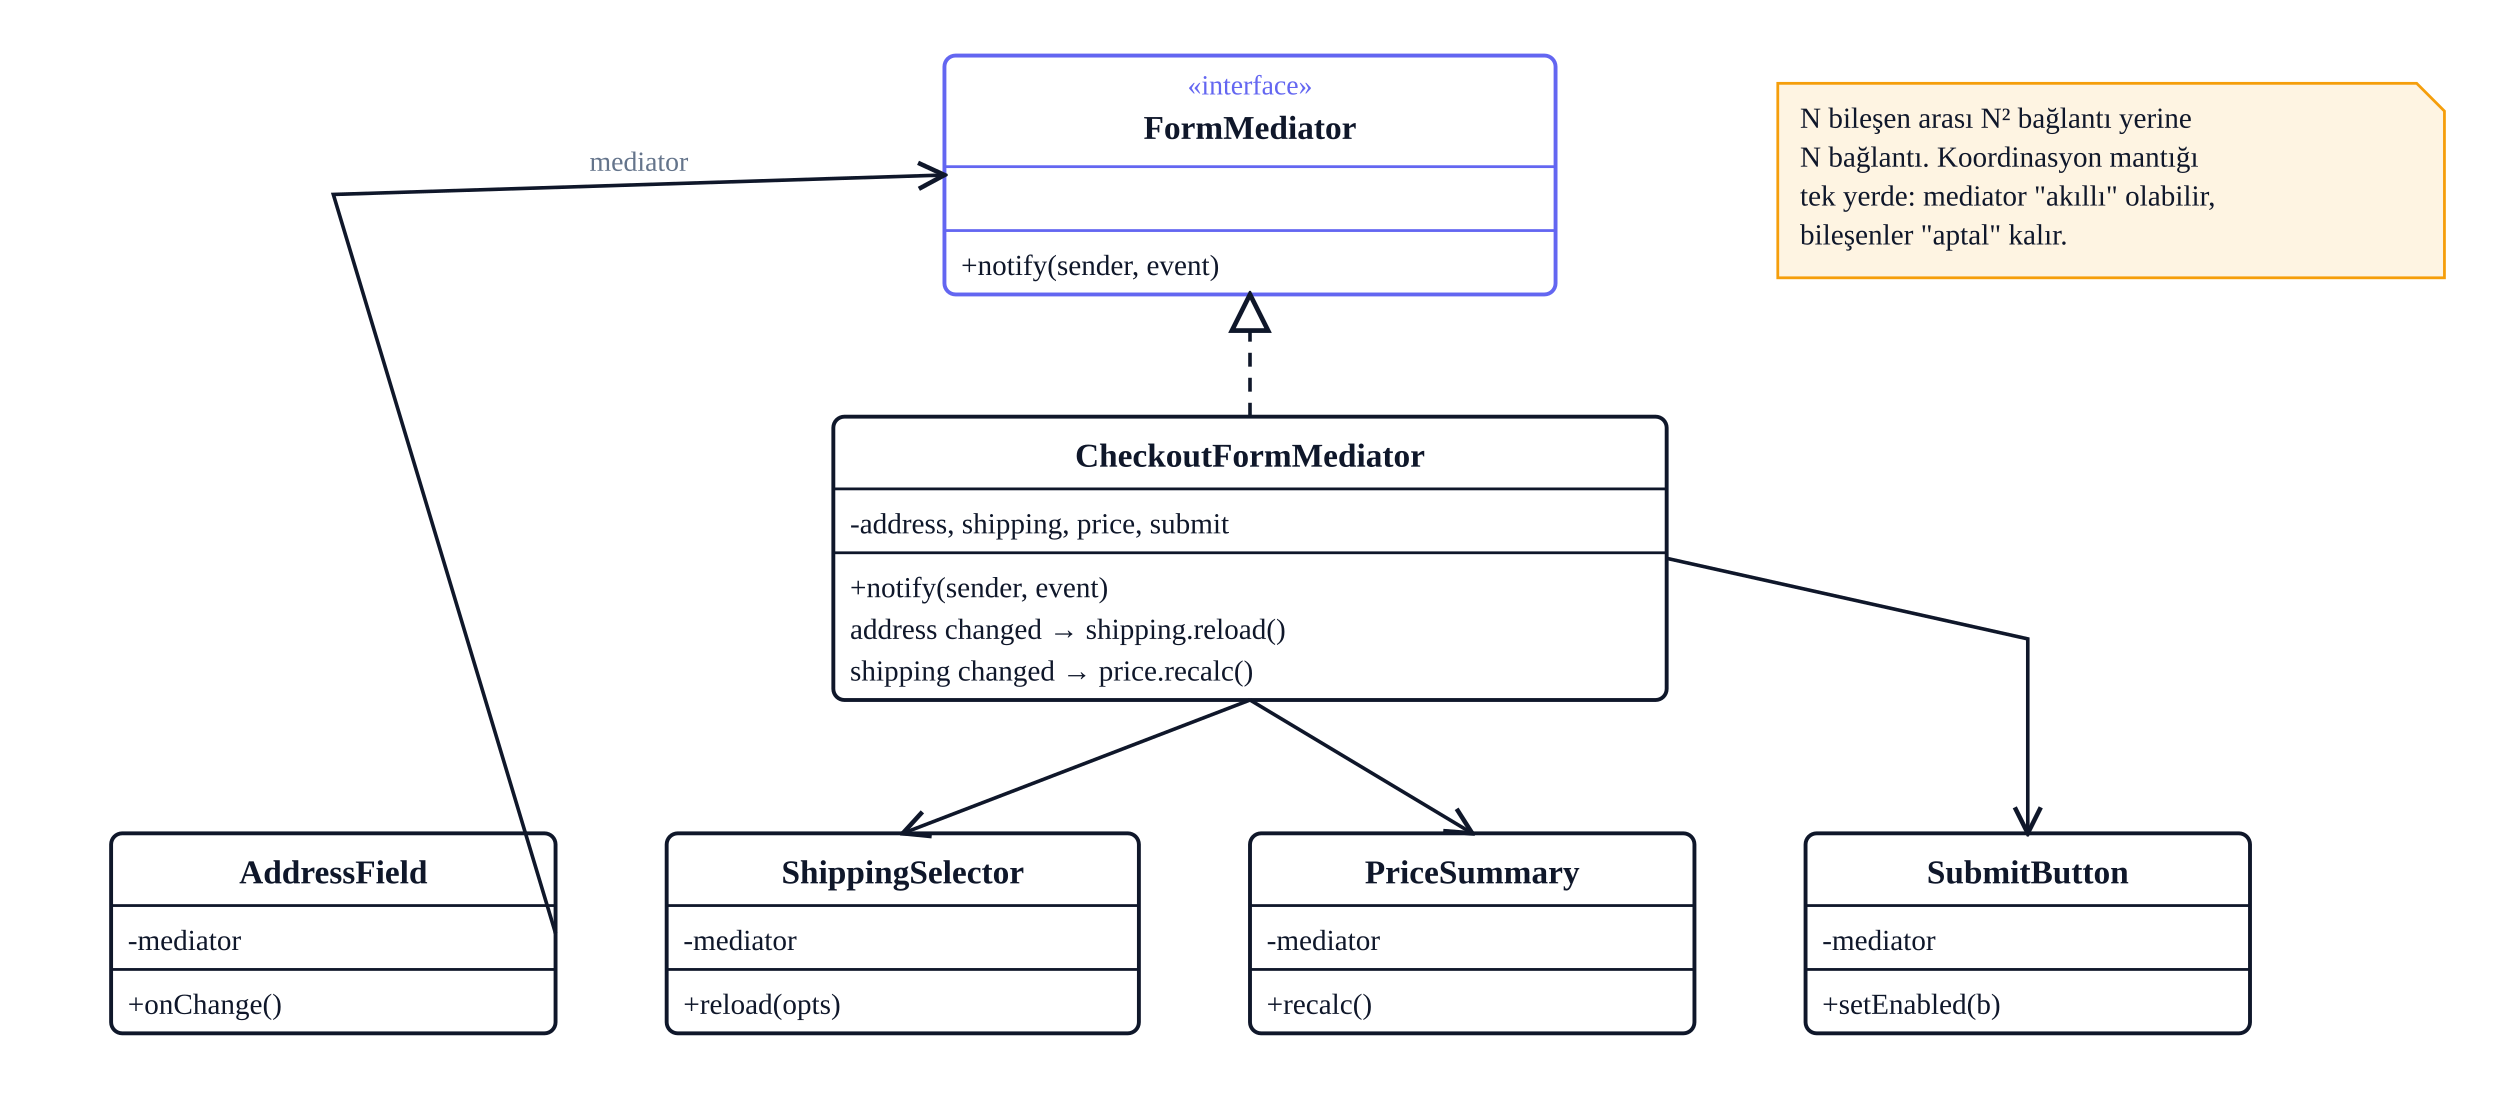
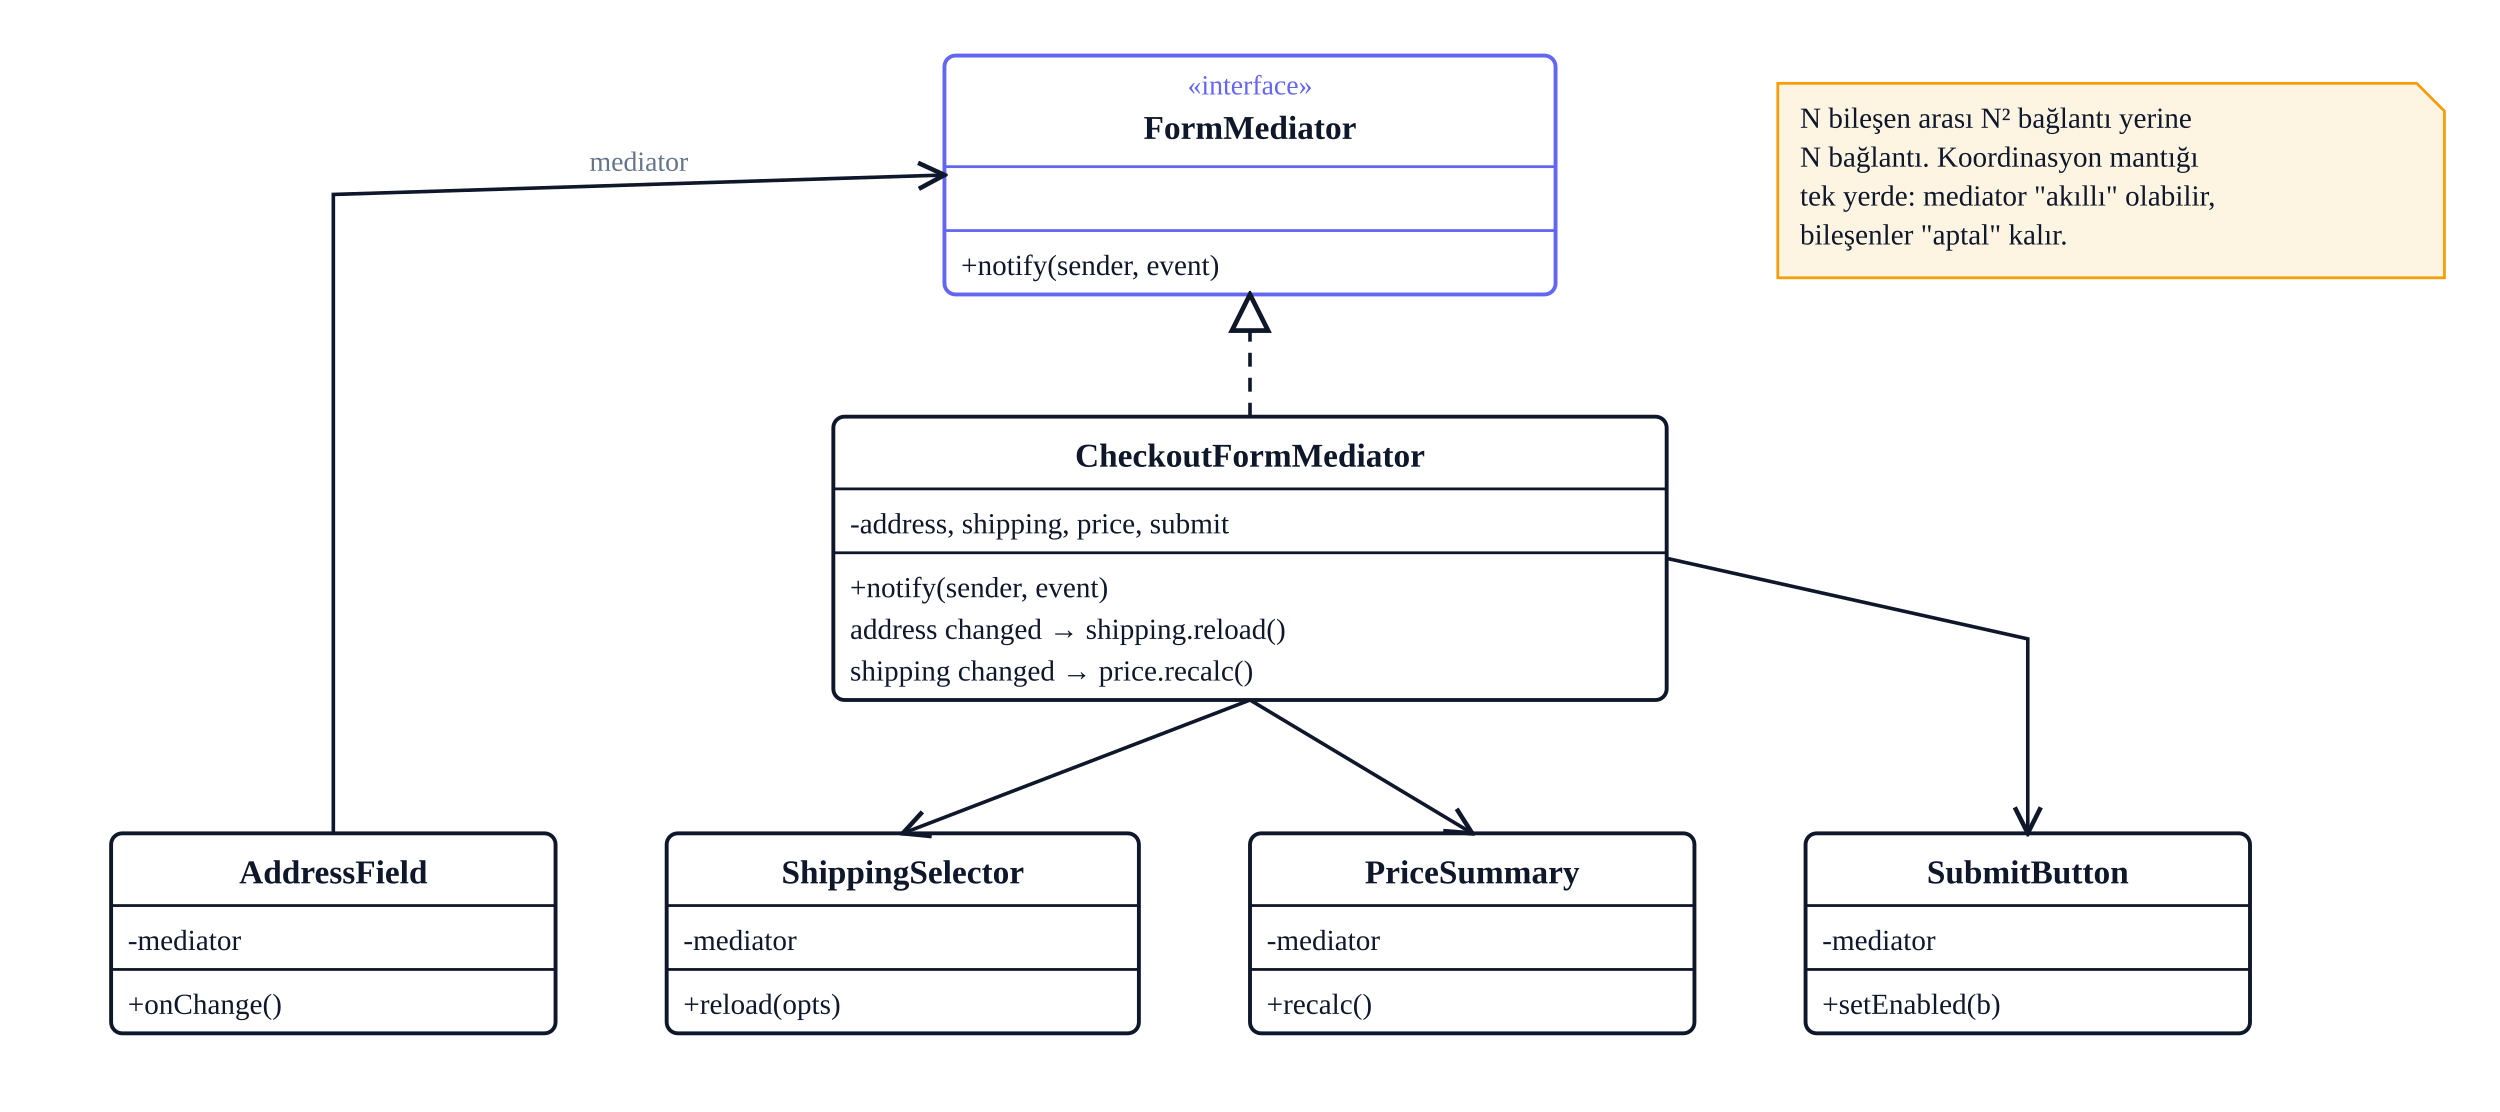
<svg xmlns="http://www.w3.org/2000/svg" viewBox="0 0 900 400" role="img" aria-labelledby="title desc" font-family="inherit">
  <defs>
    <marker id="m-arrow" viewBox="0 0 10 10" refX="9" refY="5" markerWidth="8" markerHeight="8" orient="auto-start-reverse">
      <path d="M 0 0 L 10 5 L 0 10 z" fill="var(--da-muted, #64748b)" />
    </marker>
    <marker id="m-open" viewBox="0 0 10 10" refX="9" refY="5" markerWidth="9" markerHeight="9" orient="auto-start-reverse">
      <path d="M 1 1 L 9 5 L 1 9" fill="none" stroke="var(--da-fg, #0f172a)" stroke-width="1.4" />
    </marker>
    <marker id="m-tri" viewBox="0 0 12 12" refX="11" refY="6" markerWidth="12" markerHeight="12" orient="auto-start-reverse">
      <path d="M 1 1 L 11 6 L 1 11 z" fill="var(--da-surface, #ffffff)" stroke="var(--da-fg, #0f172a)" stroke-width="1.3" />
    </marker>
    <marker id="m-dia" viewBox="0 0 14 10" refX="1" refY="5" markerWidth="14" markerHeight="10" orient="auto-start-reverse">
      <path d="M 1 5 L 7 1 L 13 5 L 7 9 z" fill="var(--da-surface, #ffffff)" stroke="var(--da-fg, #0f172a)" stroke-width="1.3" />
    </marker>
    <marker id="m-diaf" viewBox="0 0 14 10" refX="1" refY="5" markerWidth="14" markerHeight="10" orient="auto-start-reverse">
      <path d="M 1 5 L 7 1 L 13 5 L 7 9 z" fill="var(--da-fg, #0f172a)" stroke="var(--da-fg, #0f172a)" stroke-width="1.3" />
    </marker>
    <marker id="m-primary" viewBox="0 0 10 10" refX="9" refY="5" markerWidth="8" markerHeight="8" orient="auto-start-reverse">
      <path d="M 0 0 L 10 5 L 0 10 z" fill="var(--da-primary, #6366f1)" />
    </marker>
    <marker id="m-danger" viewBox="0 0 10 10" refX="9" refY="5" markerWidth="8" markerHeight="8" orient="auto-start-reverse">
      <path d="M 0 0 L 10 5 L 0 10 z" fill="var(--da-danger, #ef4444)" />
    </marker>
    <marker id="m-success" viewBox="0 0 10 10" refX="9" refY="5" markerWidth="8" markerHeight="8" orient="auto-start-reverse">
      <path d="M 0 0 L 10 5 L 0 10 z" fill="var(--da-success, #10b981)" />
    </marker>
    <marker id="m-accent" viewBox="0 0 10 10" refX="9" refY="5" markerWidth="8" markerHeight="8" orient="auto-start-reverse">
      <path d="M 0 0 L 10 5 L 0 10 z" fill="var(--da-accent, #f59e0b)" />
    </marker>
  </defs>
  <rect x="340" y="20" width="220" height="86" rx="4" fill="var(--da-surface, #ffffff)" stroke="var(--da-primary, #6366f1)" stroke-width="1.4" />
  <text x="450" y="34" text-anchor="middle" font-size="10" fill="var(--da-primary, #6366f1)">«interface»</text>
  <text x="450" y="50" text-anchor="middle" font-size="12" font-weight="700" fill="var(--da-fg, #0f172a)">FormMediator</text>
  <line x1="340" y1="60" x2="560" y2="60" stroke="var(--da-primary, #6366f1)" stroke-width="1" />
  <line x1="340" y1="83" x2="560" y2="83" stroke="var(--da-primary, #6366f1)" stroke-width="1" />
  <text x="346" y="99" font-size="10.5" fill="var(--da-fg, #0f172a)">+notify(sender, event)</text>
  <rect x="300" y="150" width="300" height="102" rx="4" fill="var(--da-surface, #ffffff)" stroke="var(--da-fg, #0f172a)" stroke-width="1.4" />
  <text x="450" y="168" text-anchor="middle" font-size="12" font-weight="700" fill="var(--da-fg, #0f172a)">CheckoutFormMediator</text>
  <line x1="300" y1="176" x2="600" y2="176" stroke="var(--da-fg, #0f172a)" stroke-width="1" />
  <text x="306" y="192" font-size="10.5" fill="var(--da-fg, #0f172a)">-address, shipping, price, submit</text>
  <line x1="300" y1="199" x2="600" y2="199" stroke="var(--da-fg, #0f172a)" stroke-width="1" />
  <text x="306" y="215" font-size="10.5" fill="var(--da-fg, #0f172a)">+notify(sender, event)</text>
  <text x="306" y="230" font-size="10.5" fill="var(--da-fg, #0f172a)">  address changed → shipping.reload()</text>
  <text x="306" y="245" font-size="10.5" fill="var(--da-fg, #0f172a)">  shipping changed → price.recalc()</text>
  <rect x="40" y="300" width="160" height="72" rx="4" fill="var(--da-surface, #ffffff)" stroke="var(--da-fg, #0f172a)" stroke-width="1.4" />
  <text x="120" y="318" text-anchor="middle" font-size="12" font-weight="700" fill="var(--da-fg, #0f172a)">AddressField</text>
  <line x1="40" y1="326" x2="200" y2="326" stroke="var(--da-fg, #0f172a)" stroke-width="1" />
  <text x="46" y="342" font-size="10.5" fill="var(--da-fg, #0f172a)">-mediator</text>
  <line x1="40" y1="349" x2="200" y2="349" stroke="var(--da-fg, #0f172a)" stroke-width="1" />
  <text x="46" y="365" font-size="10.5" fill="var(--da-fg, #0f172a)">+onChange()</text>
  <rect x="240" y="300" width="170" height="72" rx="4" fill="var(--da-surface, #ffffff)" stroke="var(--da-fg, #0f172a)" stroke-width="1.4" />
  <text x="325" y="318" text-anchor="middle" font-size="12" font-weight="700" fill="var(--da-fg, #0f172a)">ShippingSelector</text>
  <line x1="240" y1="326" x2="410" y2="326" stroke="var(--da-fg, #0f172a)" stroke-width="1" />
  <text x="246" y="342" font-size="10.5" fill="var(--da-fg, #0f172a)">-mediator</text>
  <line x1="240" y1="349" x2="410" y2="349" stroke="var(--da-fg, #0f172a)" stroke-width="1" />
  <text x="246" y="365" font-size="10.5" fill="var(--da-fg, #0f172a)">+reload(opts)</text>
  <rect x="450" y="300" width="160" height="72" rx="4" fill="var(--da-surface, #ffffff)" stroke="var(--da-fg, #0f172a)" stroke-width="1.4" />
  <text x="530" y="318" text-anchor="middle" font-size="12" font-weight="700" fill="var(--da-fg, #0f172a)">PriceSummary</text>
  <line x1="450" y1="326" x2="610" y2="326" stroke="var(--da-fg, #0f172a)" stroke-width="1" />
  <text x="456" y="342" font-size="10.5" fill="var(--da-fg, #0f172a)">-mediator</text>
  <line x1="450" y1="349" x2="610" y2="349" stroke="var(--da-fg, #0f172a)" stroke-width="1" />
  <text x="456" y="365" font-size="10.5" fill="var(--da-fg, #0f172a)">+recalc()</text>
  <rect x="650" y="300" width="160" height="72" rx="4" fill="var(--da-surface, #ffffff)" stroke="var(--da-fg, #0f172a)" stroke-width="1.4" />
  <text x="730" y="318" text-anchor="middle" font-size="12" font-weight="700" fill="var(--da-fg, #0f172a)">SubmitButton</text>
  <line x1="650" y1="326" x2="810" y2="326" stroke="var(--da-fg, #0f172a)" stroke-width="1" />
  <text x="656" y="342" font-size="10.5" fill="var(--da-fg, #0f172a)">-mediator</text>
  <line x1="650" y1="349" x2="810" y2="349" stroke="var(--da-fg, #0f172a)" stroke-width="1" />
  <text x="656" y="365" font-size="10.5" fill="var(--da-fg, #0f172a)">+setEnabled(b)</text>
  <path d="M 450 150 L 450 106" stroke="var(--da-fg, #0f172a)" stroke-width="1.3" fill="none" stroke-dasharray="5 4" marker-end="url(#m-tri)" />
-   <path d="M 200 336 L 120 70 L 340 63" stroke="var(--da-fg, #0f172a)" stroke-width="1.3" fill="none" marker-end="url(#m-open)" />
+   <path d="M 120 300 L 120 70 L 340 63" stroke="var(--da-fg, #0f172a)" stroke-width="1.3" fill="none" marker-end="url(#m-open)" />
  <text x="230" y="61.5" text-anchor="middle" font-size="10" fill="var(--da-muted, #64748b)">mediator</text>
  <path d="M 450 252 L 325 300" stroke="var(--da-fg, #0f172a)" stroke-width="1.3" fill="none" marker-end="url(#m-open)" />
  <path d="M 450 252 L 530 300" stroke="var(--da-fg, #0f172a)" stroke-width="1.3" fill="none" marker-end="url(#m-open)" />
  <path d="M 600 201 L 730 230 L 730 300" stroke="var(--da-fg, #0f172a)" stroke-width="1.3" fill="none" marker-end="url(#m-open)" />
  <path d="M 640 30 L 870 30 L 880 40 L 880 100 L 640 100 z" fill="var(--da-accent, #f59e0b)" fill-opacity="0.12" stroke="var(--da-accent, #f59e0b)" stroke-width="1" />
  <text x="648" y="46" font-size="10.5" fill="var(--da-fg, #0f172a)">N bileşen arası N² bağlantı yerine</text>
  <text x="648" y="60" font-size="10.5" fill="var(--da-fg, #0f172a)">N bağlantı. Koordinasyon mantığı</text>
  <text x="648" y="74" font-size="10.5" fill="var(--da-fg, #0f172a)">tek yerde: mediator "akıllı" olabilir,</text>
  <text x="648" y="88" font-size="10.5" fill="var(--da-fg, #0f172a)">bileşenler "aptal" kalır.</text>
</svg>
